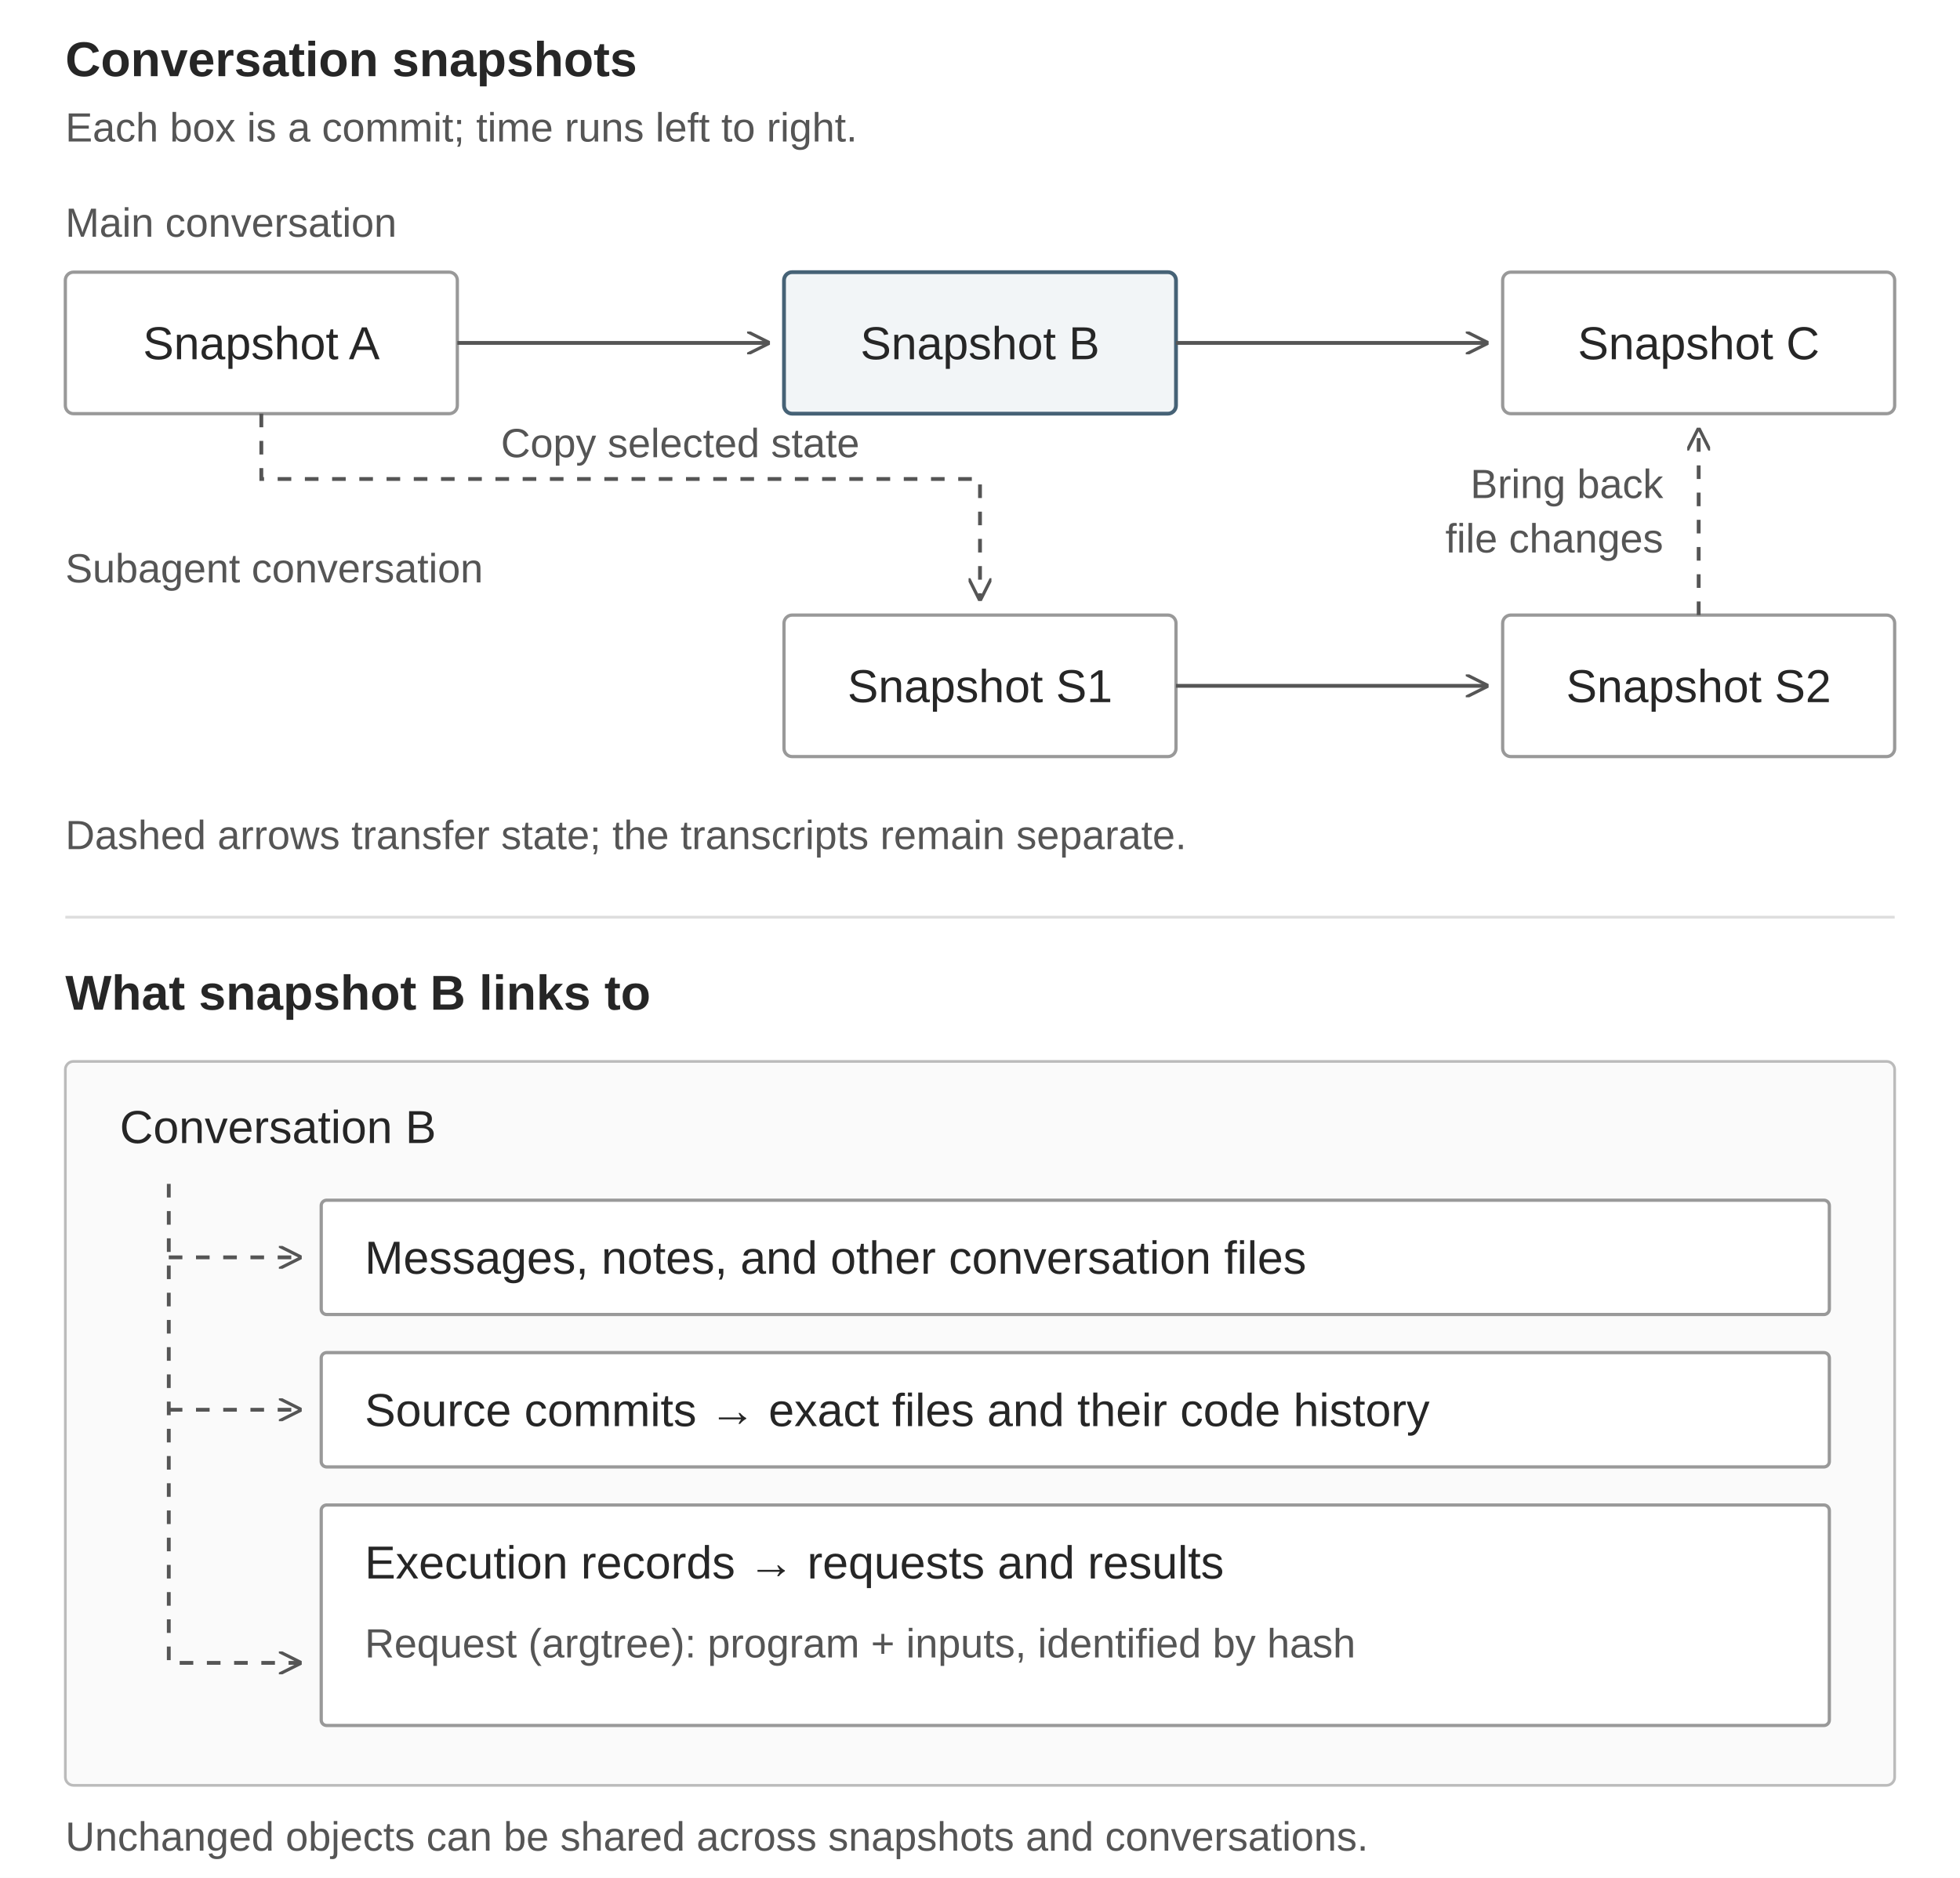
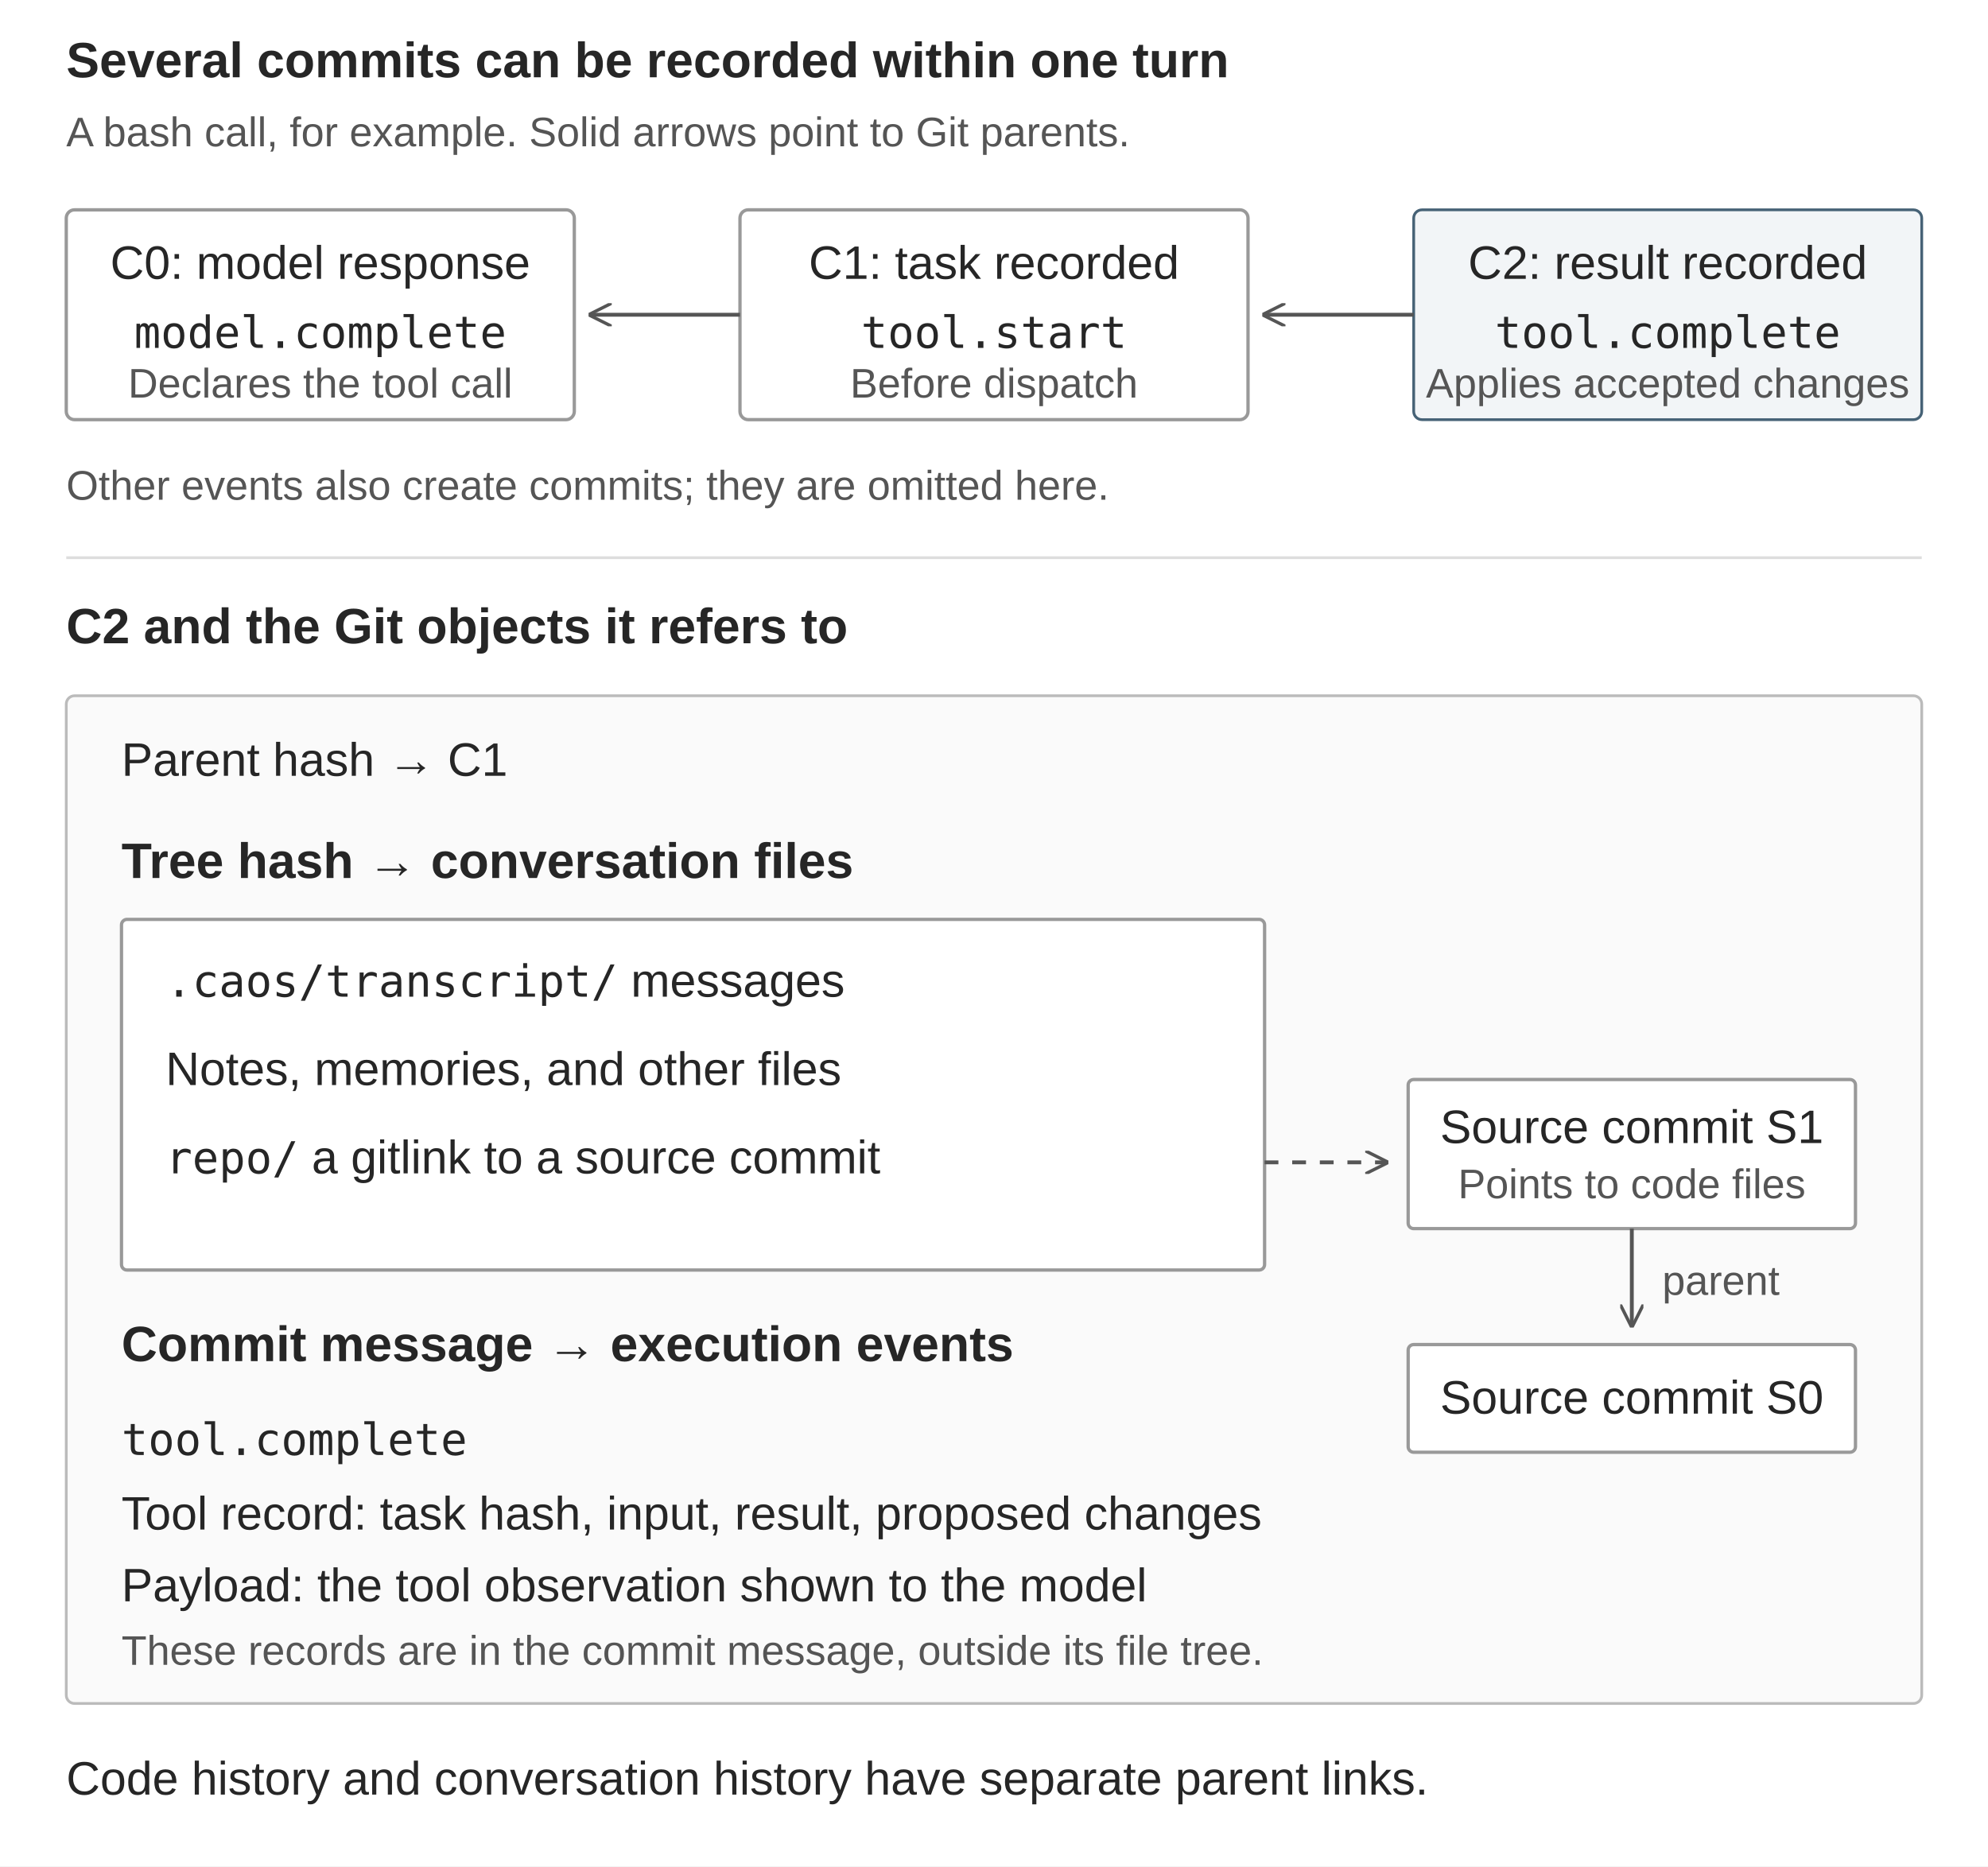
- <svg xmlns="http://www.w3.org/2000/svg" width="720" height="690" viewBox="0 0 720 690" role="img" aria-labelledby="title desc">
+ <svg xmlns="http://www.w3.org/2000/svg" width="720" height="676" viewBox="0 0 720 676" role="img" aria-labelledby="title desc">
  <defs>
    <marker id="arrow" viewBox="0 0 10 10" refX="9" refY="5" markerWidth="6" markerHeight="6" orient="auto-start-reverse">
      <path d="M0 0L10 5L0 10" fill="none" stroke="#555" stroke-width="1.4" />
    </marker>
  </defs>
-   <style>text{font-family:Arial,Helvetica,sans-serif;fill:#262626;font-size:17px}.label{font-size:15px;fill:#555}.heading{font-size:18px;font-weight:600}.box{fill:#fff;stroke:#999;stroke-width:1.2}.line{fill:none;stroke:#555;stroke-width:1.4;marker-end:url(#arrow)}.ref{stroke-dasharray:5 5}</style>
-   <rect width="720" height="690" fill="#fff" />
-   <text x="24" y="28" class="heading">Conversation snapshots</text>
-   <text x="24" y="52" class="label">Each box is a commit; time runs left to right.</text>
-   <text x="24" y="87" class="label">Main conversation</text>
-   <rect class="box" x="24" y="100" width="144" height="52" rx="3" />
-   <text x="96" y="132" text-anchor="middle">Snapshot A</text>
-   <rect x="288" y="100" width="144" height="52" rx="3" fill="#f2f5f7" stroke="#466276" stroke-width="1.4" />
-   <text x="360" y="132" text-anchor="middle">Snapshot B</text>
-   <rect class="box" x="552" y="100" width="144" height="52" rx="3" />
-   <text x="624" y="132" text-anchor="middle">Snapshot C</text>
-   <path class="line" d="M168 126H282" />
-   <path class="line" d="M432 126H546" />
-   <text x="24" y="214" class="label">Subagent conversation</text>
-   <rect class="box" x="288" y="226" width="144" height="52" rx="3" />
-   <text x="360" y="258" text-anchor="middle">Snapshot S1</text>
-   <rect class="box" x="552" y="226" width="144" height="52" rx="3" />
-   <text x="624" y="258" text-anchor="middle">Snapshot S2</text>
-   <path class="line" d="M432 252H546" />
-   <path class="line ref" d="M96 152V176H360V220" />
-   <text x="184" y="168" class="label">Copy selected state</text>
-   <path class="line ref" d="M624 226V158" />
-   <text x="611" y="183" text-anchor="end" class="label">Bring back</text>
-   <text x="611" y="203" text-anchor="end" class="label">file changes</text>
-   <text x="24" y="312" class="label">Dashed arrows transfer state; the transcripts remain separate.</text>
-   <line x1="24" y1="337" x2="696" y2="337" stroke="#ddd" />
-   <text x="24" y="371" class="heading">What snapshot B links to</text>
-   <rect x="24" y="390" width="672" height="266" rx="3" fill="#fafafa" stroke="#bbb" />
-   <text x="44" y="420">Conversation B</text>
-   <path class="line ref" d="M62 435V611H110" />
-   <path class="line ref" d="M62 462H110" />
-   <path class="line ref" d="M62 518H110" />
-   <rect class="box" x="118" y="441" width="554" height="42" rx="2" />
-   <text x="134" y="468">Messages, notes, and other conversation files</text>
-   <rect class="box" x="118" y="497" width="554" height="42" rx="2" />
-   <text x="134" y="524">Source commits → exact files and their code history</text>
-   <rect class="box" x="118" y="553" width="554" height="81" rx="2" />
-   <text x="134" y="580">Execution records → requests and results</text>
-   <text x="134" y="609" class="label">Request (argtree): program + inputs, identified by hash</text>
-   <text x="24" y="680" class="label">Unchanged objects can be shared across snapshots and conversations.</text>
+   <style>text{font-family:Arial,Helvetica,sans-serif;fill:#262626;font-size:17px}.small{font-size:15px;fill:#555}.heading{font-size:18px;font-weight:600}.mono{font-family:monospace;font-size:16px}.box{fill:white;stroke:#999;stroke-width:1.2}.arrow{fill:none;stroke:#555;stroke-width:1.4;marker-end:url(#arrow)}.ref{stroke-dasharray:5 5}</style>
+   <rect width="720" height="676" fill="white" />
+   <text x="24" y="28" class="heading">Several commits can be recorded within one turn</text>
+   <text x="24" y="53" class="small">A bash call, for example. Solid arrows point to Git parents.</text>
+   <rect class="box" x="24" y="76" width="184" height="76" rx="3" />
+   <text x="116" y="101" text-anchor="middle">C0: model response</text>
+   <text x="116" y="126" text-anchor="middle" class="mono">model.complete</text>
+   <text x="116" y="144" text-anchor="middle" class="small">Declares the tool call</text>
+   <rect class="box" x="268" y="76" width="184" height="76" rx="3" />
+   <text x="360" y="101" text-anchor="middle">C1: task recorded</text>
+   <text x="360" y="126" text-anchor="middle" class="mono">tool.start</text>
+   <text x="360" y="144" text-anchor="middle" class="small">Before dispatch</text>
+   <rect x="512" y="76" width="184" height="76" rx="3" fill="#f2f5f7" stroke="#466276" />
+   <text x="604" y="101" text-anchor="middle">C2: result recorded</text>
+   <text x="604" y="126" text-anchor="middle" class="mono">tool.complete</text>
+   <text x="604" y="144" text-anchor="middle" class="small">Applies accepted changes</text>
+   <path class="arrow" d="M268 114H214" />
+   <path class="arrow" d="M512 114H458" />
+   <text x="24" y="181" class="small">Other events also create commits; they are omitted here.</text>
+   <line x1="24" y1="202" x2="696" y2="202" stroke="#ddd" />
+   <text x="24" y="233" class="heading">C2 and the Git objects it refers to</text>
+   <rect x="24" y="252" width="672" height="365" rx="3" fill="#fafafa" stroke="#bbb" />
+   <text x="44" y="281">Parent hash → C1</text>
+   <text x="44" y="318" class="heading">Tree hash → conversation files</text>
+   <rect class="box" x="44" y="333" width="414" height="127" rx="2" />
+   <text x="60" y="361">
+     <tspan class="mono">.caos/transcript/</tspan>  messages</text>
+   <text x="60" y="393">Notes, memories, and other files</text>
+   <text x="60" y="425">
+     <tspan class="mono">repo/</tspan>  a gitlink to a source commit</text>
+   <path class="arrow ref" d="M458 421H502" />
+   <rect class="box" x="510" y="391" width="162" height="54" rx="2" />
+   <text x="591" y="414" text-anchor="middle">Source commit S1</text>
+   <text x="591" y="434" text-anchor="middle" class="small">Points to code files</text>
+   <path class="arrow" d="M591 445V480" />
+   <text x="602" y="469" class="small">parent</text>
+   <rect class="box" x="510" y="487" width="162" height="39" rx="2" />
+   <text x="591" y="512" text-anchor="middle">Source commit S0</text>
+   <text x="44" y="493" class="heading">Commit message → execution events</text>
+   <text x="44" y="527" class="mono">tool.complete</text>
+   <text x="44" y="554">Tool record: task hash, input, result, proposed changes</text>
+   <text x="44" y="580">Payload: the tool observation shown to the model</text>
+   <text x="44" y="603" class="small">These records are in the commit message, outside its file tree.</text>
+   <text x="24" y="650">Code history and conversation history have separate parent links.</text>
</svg>
